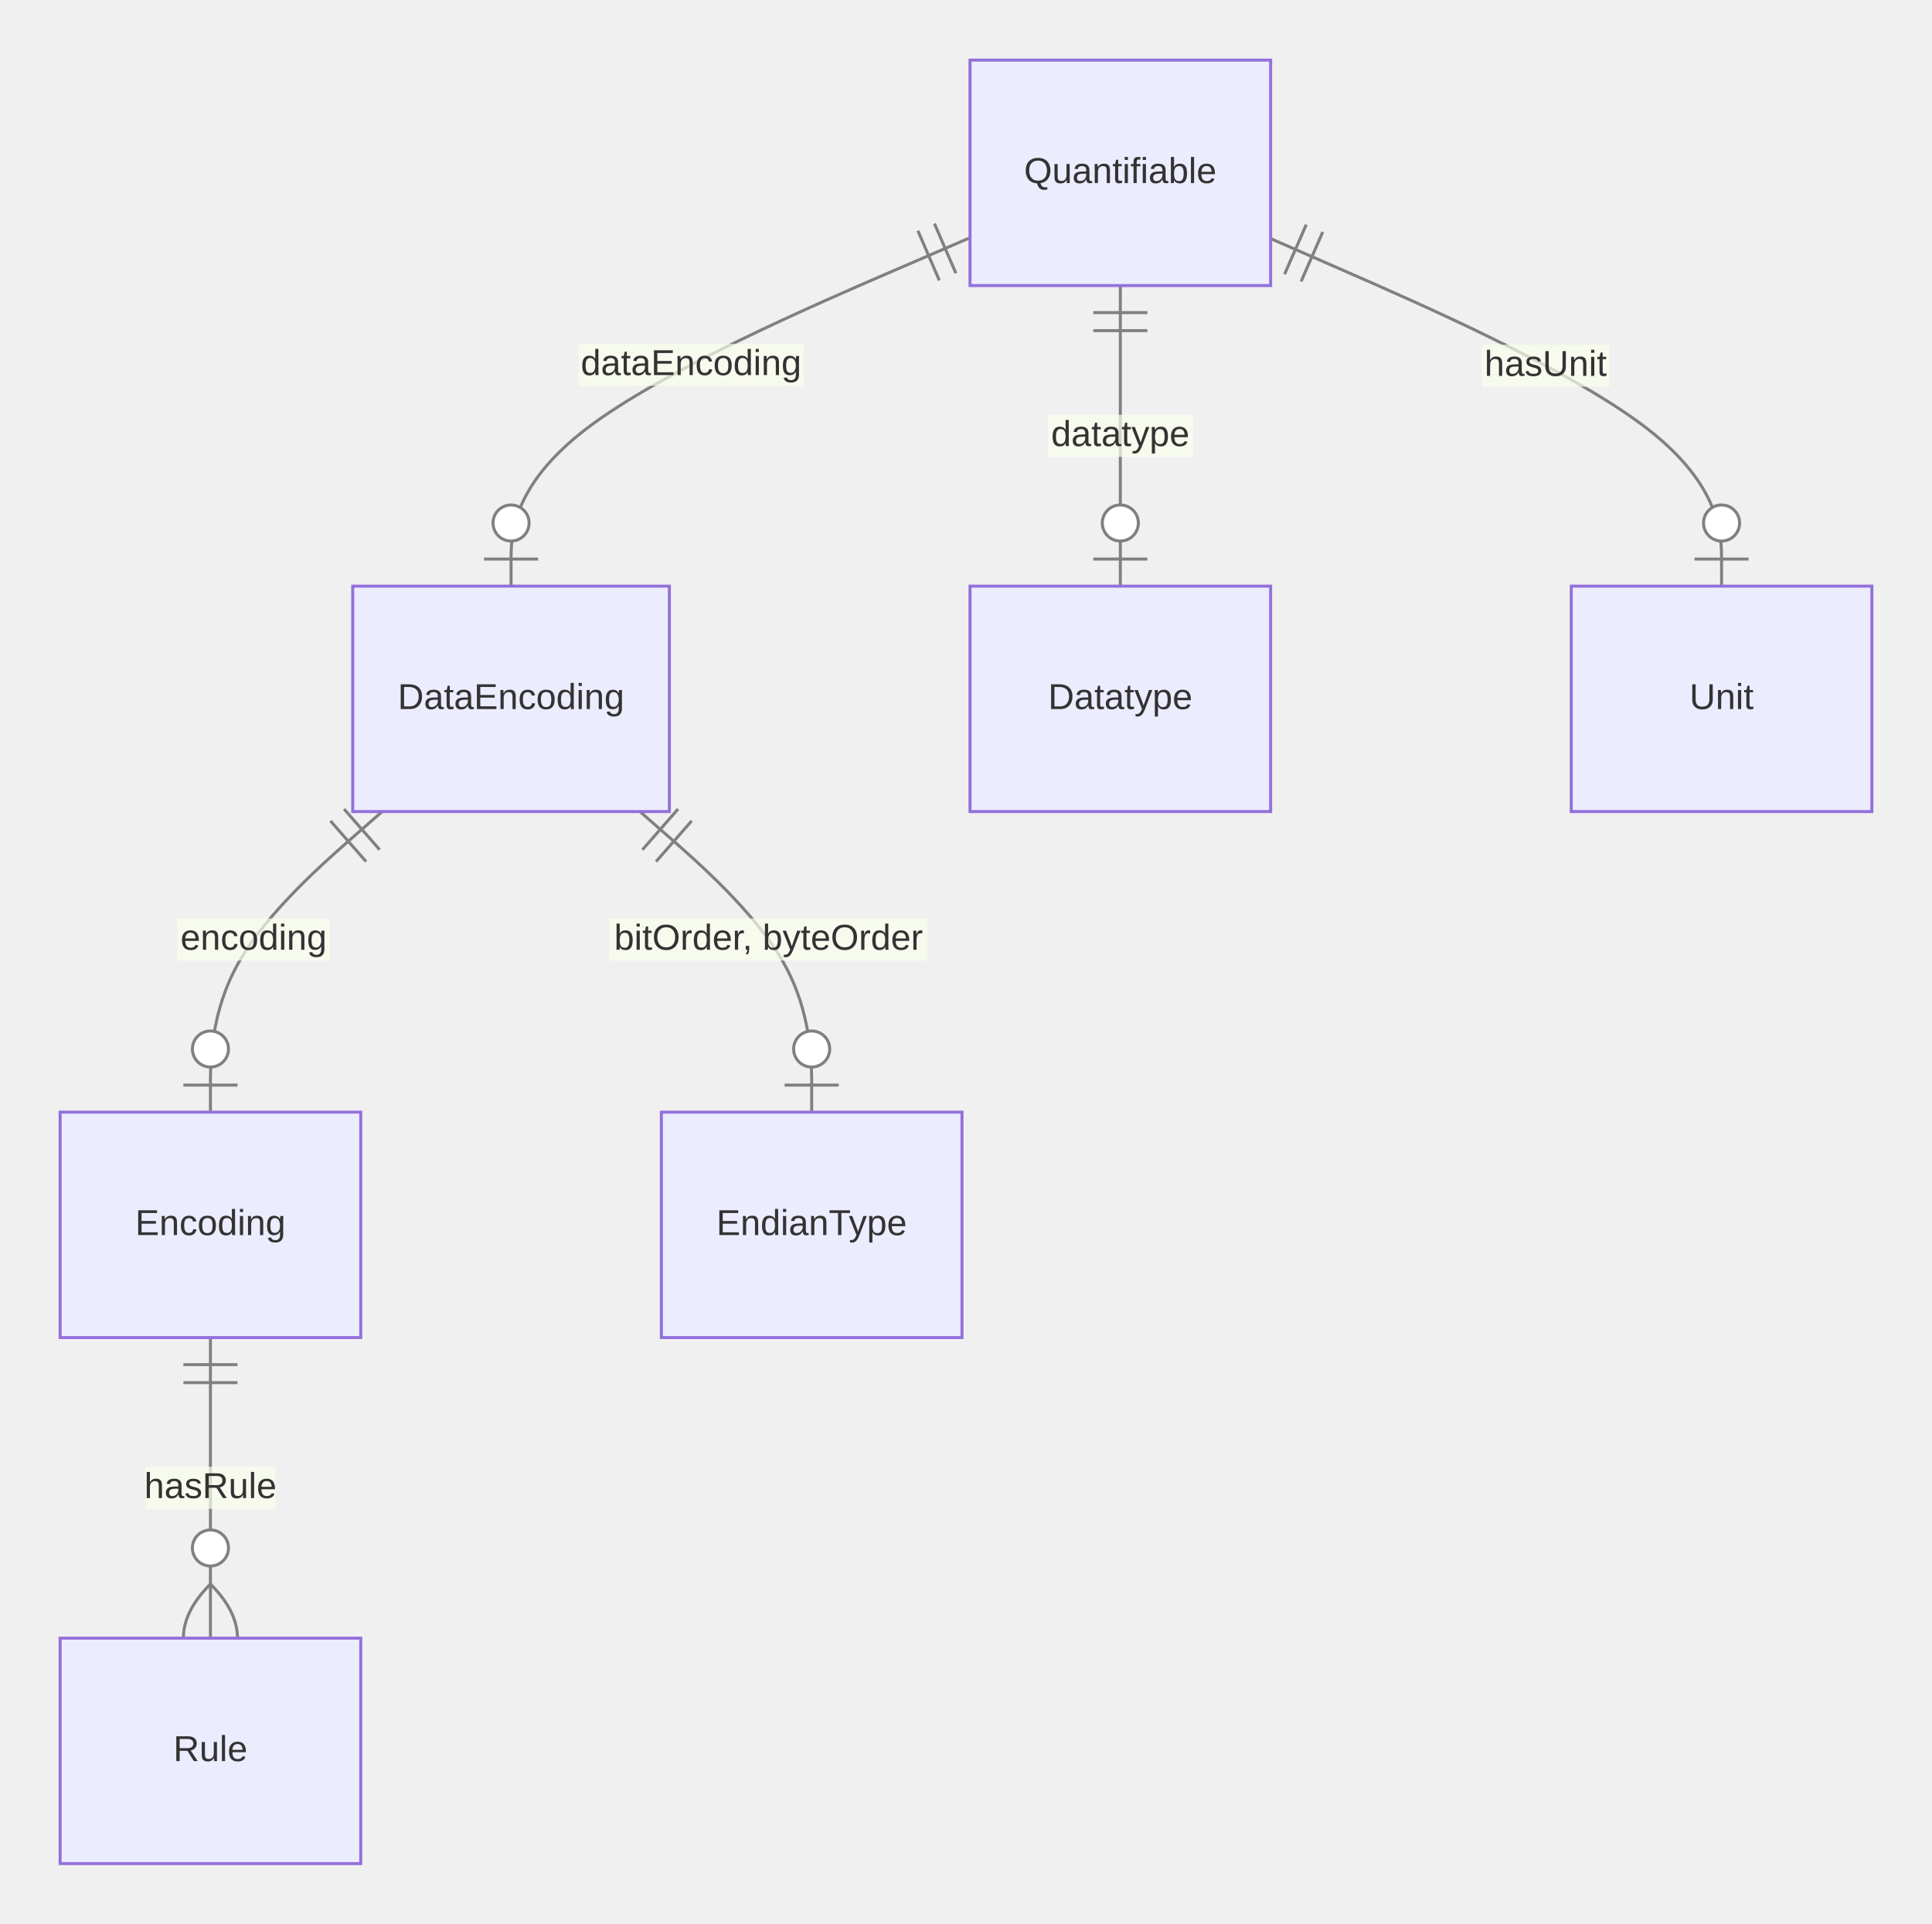
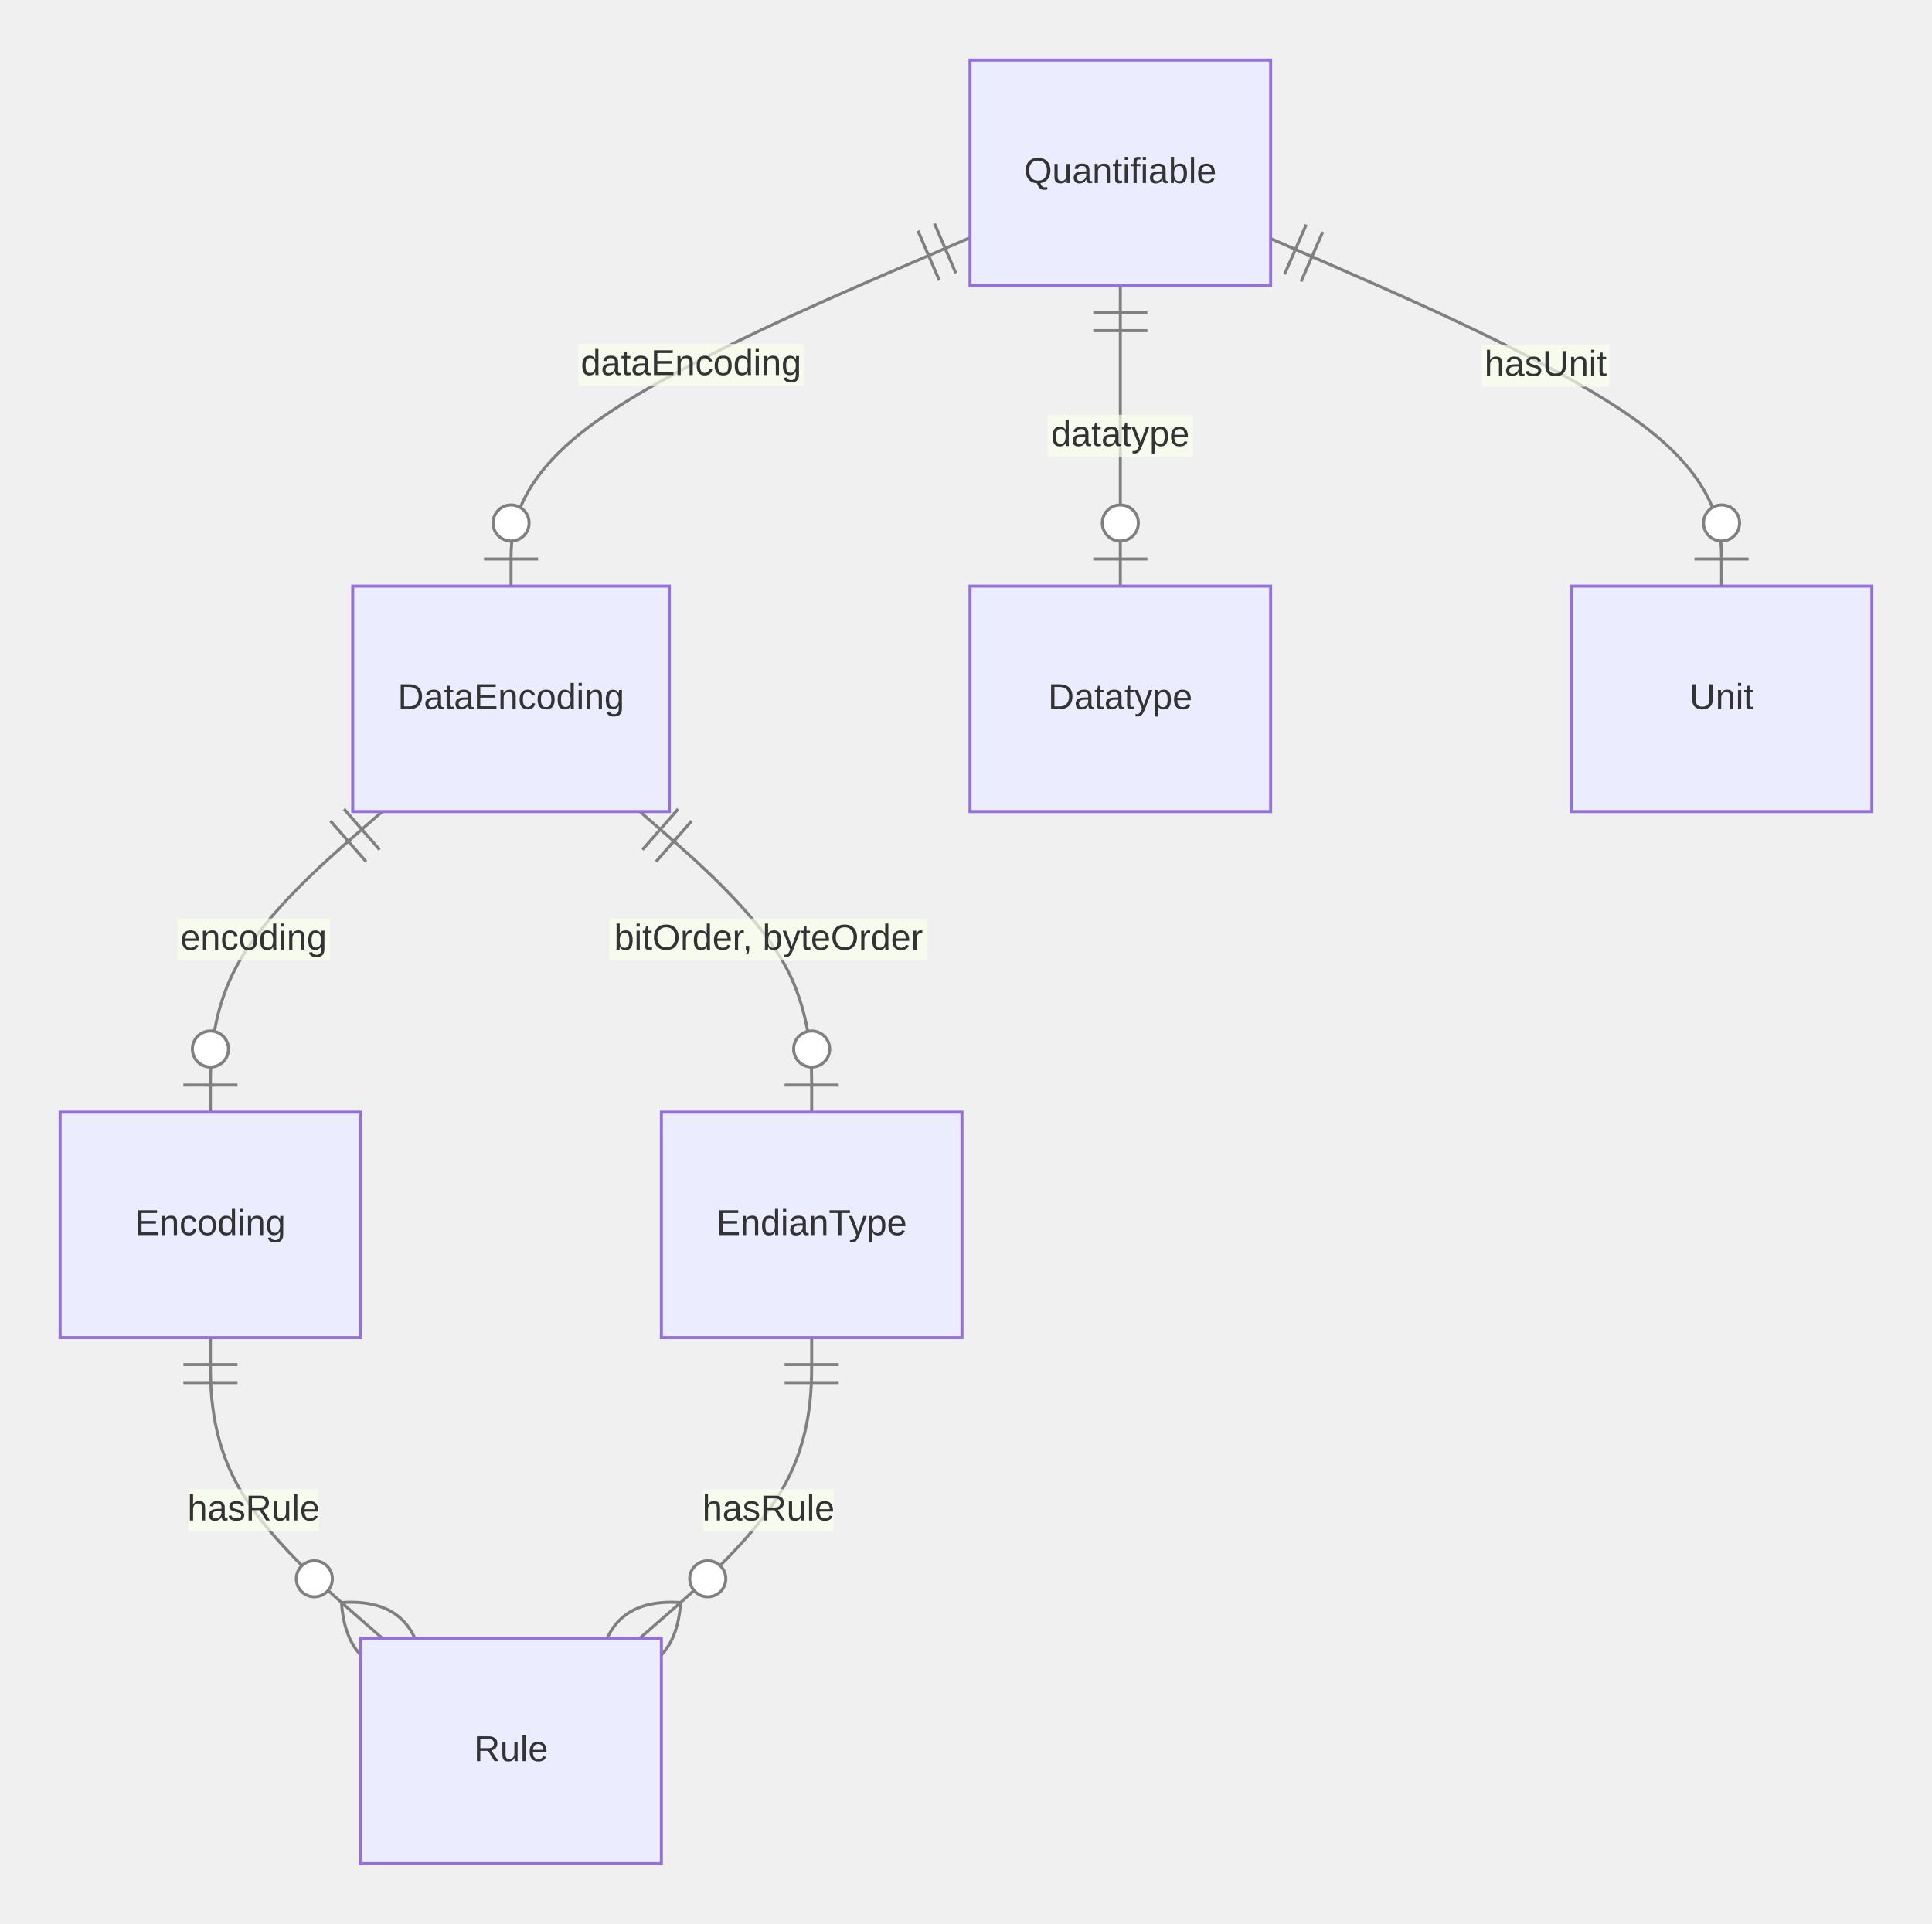
<svg xmlns="http://www.w3.org/2000/svg" aria-roledescription="er" role="graphics-document document" viewBox="0 0 642.67 640" height="640" width="642.67" id="container">
  <style>#container{font-family:"trebuchet ms",verdana,arial,sans-serif;font-size:16px;fill:#333;}#container .error-icon{fill:#552222;}#container .error-text{fill:#552222;stroke:#552222;}#container .edge-thickness-normal{stroke-width:1px;}#container .edge-thickness-thick{stroke-width:3.5px;}#container .edge-pattern-solid{stroke-dasharray:0;}#container .edge-thickness-invisible{stroke-width:0;fill:none;}#container .edge-pattern-dashed{stroke-dasharray:3;}#container .edge-pattern-dotted{stroke-dasharray:2;}#container .marker{fill:#333333;stroke:#333333;}#container .marker.cross{stroke:#333333;}#container svg{font-family:"trebuchet ms",verdana,arial,sans-serif;font-size:16px;}#container p{margin:0;}#container .entityBox{fill:#ECECFF;stroke:#9370DB;}#container .attributeBoxOdd{fill:#ffffff;stroke:#9370DB;}#container .attributeBoxEven{fill:#f2f2f2;stroke:#9370DB;}#container .relationshipLabelBox{fill:hsl(80, 100%, 96.275%);opacity:0.7;background-color:hsl(80, 100%, 96.275%);}#container .relationshipLabelBox rect{opacity:0.5;}#container .relationshipLine{stroke:#333333;}#container .entityTitleText{text-anchor:middle;font-size:18px;fill:#333;}#container #MD_PARENT_START{fill:#f5f5f5!important;stroke:#333333!important;stroke-width:1;}#container #MD_PARENT_END{fill:#f5f5f5!important;stroke:#333333!important;stroke-width:1;}#container :root{--mermaid-font-family:"trebuchet ms",verdana,arial,sans-serif;}</style>
  <g />
  <defs>
    <marker orient="auto" markerHeight="240" markerWidth="190" refY="7" refX="0" id="MD_PARENT_START">
      <path d="M 18,7 L9,13 L1,7 L9,1 Z" />
    </marker>
  </defs>
  <defs>
    <marker orient="auto" markerHeight="28" markerWidth="20" refY="7" refX="19" id="MD_PARENT_END">
      <path d="M 18,7 L9,13 L1,7 L9,1 Z" />
    </marker>
  </defs>
  <defs>
    <marker orient="auto" markerHeight="18" markerWidth="18" refY="9" refX="0" id="ONLY_ONE_START">
      <path d="M9,0 L9,18 M15,0 L15,18" fill="none" stroke="gray" />
    </marker>
  </defs>
  <defs>
    <marker orient="auto" markerHeight="18" markerWidth="18" refY="9" refX="18" id="ONLY_ONE_END">
      <path d="M3,0 L3,18 M9,0 L9,18" fill="none" stroke="gray" />
    </marker>
  </defs>
  <defs>
    <marker orient="auto" markerHeight="18" markerWidth="30" refY="9" refX="0" id="ZERO_OR_ONE_START">
      <circle r="6" cy="9" cx="21" fill="white" stroke="gray" />
      <path d="M9,0 L9,18" fill="none" stroke="gray" />
    </marker>
  </defs>
  <defs>
    <marker orient="auto" markerHeight="18" markerWidth="30" refY="9" refX="30" id="ZERO_OR_ONE_END">
      <circle r="6" cy="9" cx="9" fill="white" stroke="gray" />
      <path d="M21,0 L21,18" fill="none" stroke="gray" />
    </marker>
  </defs>
  <defs>
    <marker orient="auto" markerHeight="36" markerWidth="45" refY="18" refX="18" id="ONE_OR_MORE_START">
      <path d="M0,18 Q 18,0 36,18 Q 18,36 0,18 M42,9 L42,27" fill="none" stroke="gray" />
    </marker>
  </defs>
  <defs>
    <marker orient="auto" markerHeight="36" markerWidth="45" refY="18" refX="27" id="ONE_OR_MORE_END">
      <path d="M3,9 L3,27 M9,18 Q27,0 45,18 Q27,36 9,18" fill="none" stroke="gray" />
    </marker>
  </defs>
  <defs>
    <marker orient="auto" markerHeight="36" markerWidth="57" refY="18" refX="18" id="ZERO_OR_MORE_START">
      <circle r="6" cy="18" cx="48" fill="white" stroke="gray" />
      <path d="M0,18 Q18,0 36,18 Q18,36 0,18" fill="none" stroke="gray" />
    </marker>
  </defs>
  <defs>
    <marker orient="auto" markerHeight="36" markerWidth="57" refY="18" refX="39" id="ZERO_OR_MORE_END">
      <circle r="6" cy="18" cx="9" fill="white" stroke="gray" />
      <path d="M21,18 Q39,0 57,18 Q39,36 21,18" fill="none" stroke="gray" />
    </marker>
  </defs>
  <path style="stroke: gray; fill: none;" marker-start="url(#ONLY_ONE_START)" marker-end="url(#ZERO_OR_ONE_END)" d="M127.143,270L117.619,278.333C108.095,286.667,89.048,303.333,79.524,320C70,336.667,70,353.333,70,361.667L70,370" class="er relationshipLine" />
  <path style="stroke: gray; fill: none;" marker-start="url(#ONLY_ONE_START)" marker-end="url(#ZERO_OR_ONE_END)" d="M212.857,270L222.381,278.333C231.905,286.667,250.952,303.333,260.476,320C270,336.667,270,353.333,270,361.667L270,370" class="er relationshipLine" />
-   <path style="stroke: gray; fill: none;" marker-start="url(#ONLY_ONE_START)" marker-end="url(#ZERO_OR_MORE_END)" d="M70,445L70,453.333C70,461.667,70,478.333,70,495C70,511.667,70,528.333,70,536.667L70,545" class="er relationshipLine" />
+   <path style="stroke: gray; fill: none;" marker-start="url(#ONLY_ONE_START)" marker-end="url(#ZERO_OR_MORE_END)" d="M70,445L70,453.333C70,461.667,70,478.333,79.524,495C89.048,511.667,108.095,528.333,117.619,536.667L127.143,545" class="er relationshipLine" />
+   <path style="stroke: gray; fill: none;" marker-start="url(#ONLY_ONE_START)" marker-end="url(#ZERO_OR_MORE_END)" d="M270,445L270,453.333C270,461.667,270,478.333,260.476,495C250.952,511.667,231.905,528.333,222.381,536.667L212.857,545" class="er relationshipLine" />
  <path style="stroke: gray; fill: none;" marker-start="url(#ONLY_ONE_START)" marker-end="url(#ZERO_OR_ONE_END)" d="M322.67,79.087L297.225,90.072C271.78,101.058,220.89,123.029,195.445,142.348C170,161.667,170,178.333,170,186.667L170,195" class="er relationshipLine" />
  <path style="stroke: gray; fill: none;" marker-start="url(#ONLY_ONE_START)" marker-end="url(#ZERO_OR_ONE_END)" d="M372.67,95L372.67,103.333C372.67,111.667,372.67,128.333,372.67,145C372.67,161.667,372.67,178.333,372.67,186.667L372.67,195" class="er relationshipLine" />
  <path style="stroke: gray; fill: none;" marker-start="url(#ONLY_ONE_START)" marker-end="url(#ZERO_OR_ONE_END)" d="M422.67,79.375L447.67,90.313C472.67,101.25,522.67,123.125,547.67,142.396C572.67,161.667,572.67,178.333,572.67,186.667L572.67,195" class="er relationshipLine" />
  <g transform="translate(117.3298,195 )" id="entity-DataEncoding-e949680e-a6e4-55c9-9325-aa69226f3e53">
    <rect height="75" width="105.34" y="0" x="0" class="er entityBox" />
    <text style="dominant-baseline: middle; text-anchor: middle; font-size: 12px;" transform="translate(52.67024,37.5)" y="0" x="0" id="text-entity-DataEncoding-e949680e-a6e4-55c9-9325-aa69226f3e53" class="er entityLabel">DataEncoding</text>
  </g>
  <g transform="translate(20,370 )" id="entity-Encoding-1bd3f2aa-2a9a-589f-8d8d-495ffc6a00da">
    <rect height="75" width="100" y="0" x="0" class="er entityBox" />
    <text style="dominant-baseline: middle; text-anchor: middle; font-size: 12px;" transform="translate(50,37.5)" y="0" x="0" id="text-entity-Encoding-1bd3f2aa-2a9a-589f-8d8d-495ffc6a00da" class="er entityLabel">Encoding</text>
  </g>
  <g transform="translate(220,370 )" id="entity-EndianType-d95ef20a-f1b7-5562-baf4-d38ffa1e0153">
    <rect height="75" width="100" y="0" x="0" class="er entityBox" />
    <text style="dominant-baseline: middle; text-anchor: middle; font-size: 12px;" transform="translate(50,37.5)" y="0" x="0" id="text-entity-EndianType-d95ef20a-f1b7-5562-baf4-d38ffa1e0153" class="er entityLabel">EndianType</text>
  </g>
  <g transform="translate(322.6702,20 )" id="entity-Quantifiable-82d4468d-7a40-5b3c-81f8-69036607af45">
    <rect height="75" width="100" y="0" x="0" class="er entityBox" />
    <text style="dominant-baseline: middle; text-anchor: middle; font-size: 12px;" transform="translate(50,37.5)" y="0" x="0" id="text-entity-Quantifiable-82d4468d-7a40-5b3c-81f8-69036607af45" class="er entityLabel">Quantifiable</text>
  </g>
-   <g transform="translate(20,545 )" id="entity-Rule-886caf8e-59ff-5db3-a492-27242971196f">
+   <g transform="translate(120,545 )" id="entity-Rule-886caf8e-59ff-5db3-a492-27242971196f">
    <rect height="75" width="100" y="0" x="0" class="er entityBox" />
    <text style="dominant-baseline: middle; text-anchor: middle; font-size: 12px;" transform="translate(50,37.5)" y="0" x="0" id="text-entity-Rule-886caf8e-59ff-5db3-a492-27242971196f" class="er entityLabel">Rule</text>
  </g>
  <g transform="translate(322.6702,195 )" id="entity-Datatype-eedb5402-d0cc-52bf-9fb8-7b914f648cbe">
    <rect height="75" width="100" y="0" x="0" class="er entityBox" />
    <text style="dominant-baseline: middle; text-anchor: middle; font-size: 12px;" transform="translate(50,37.5)" y="0" x="0" id="text-entity-Datatype-eedb5402-d0cc-52bf-9fb8-7b914f648cbe" class="er entityLabel">Datatype</text>
  </g>
  <g transform="translate(522.6702,195 )" id="entity-Unit-c57ac1ea-0a24-509a-a80e-23f8c03ca739">
    <rect height="75" width="100" y="0" x="0" class="er entityBox" />
    <text style="dominant-baseline: middle; text-anchor: middle; font-size: 12px;" transform="translate(50,37.5)" y="0" x="0" id="text-entity-Unit-c57ac1ea-0a24-509a-a80e-23f8c03ca739" class="er entityLabel">Unit</text>
  </g>
  <rect height="14" width="50.668" y="305.565" x="59.028" class="er relationshipLabelBox" />
  <text style="text-anchor: middle; dominant-baseline: middle; font-size: 12px;" y="312.565" x="84.362" id="rel1" class="er relationshipLabel">encoding</text>
  <rect height="14" width="105.837" y="305.565" x="202.72" class="er relationshipLabelBox" />
  <text style="text-anchor: middle; dominant-baseline: middle; font-size: 12px;" y="312.565" x="255.638" id="rel2" class="er relationshipLabel">bitOrder, byteOrder</text>
-   <rect height="14" width="43.297" y="488" x="48.352" class="er relationshipLabelBox" />
-   <text style="text-anchor: middle; dominant-baseline: middle; font-size: 12px;" y="495" x="70" id="rel3" class="er relationshipLabel">hasRule</text>
+   <rect height="14" width="43.297" y="495.435" x="62.714" class="er relationshipLabelBox" />
+   <text style="text-anchor: middle; dominant-baseline: middle; font-size: 12px;" y="502.435" x="84.362" id="rel3" class="er relationshipLabel">hasRule</text>
+   <rect height="14" width="43.297" y="495.435" x="233.99" class="er relationshipLabelBox" />
+   <text style="text-anchor: middle; dominant-baseline: middle; font-size: 12px;" y="502.435" x="255.638" id="rel4" class="er relationshipLabel">hasRule</text>
  <rect height="14" width="74.908" y="114.381" x="192.433" class="er relationshipLabelBox" />
-   <text style="text-anchor: middle; dominant-baseline: middle; font-size: 12px;" y="121.381" x="229.888" id="rel4" class="er relationshipLabel">dataEncoding</text>
+   <text style="text-anchor: middle; dominant-baseline: middle; font-size: 12px;" y="121.381" x="229.888" id="rel5" class="er relationshipLabel">dataEncoding</text>
  <rect height="14" width="48.328" y="138" x="348.506" class="er relationshipLabelBox" />
-   <text style="text-anchor: middle; dominant-baseline: middle; font-size: 12px;" y="145" x="372.67" id="rel5" class="er relationshipLabel">datatype</text>
+   <text style="text-anchor: middle; dominant-baseline: middle; font-size: 12px;" y="145" x="372.67" id="rel6" class="er relationshipLabel">datatype</text>
  <rect height="14" width="42.404" y="114.658" x="492.933" class="er relationshipLabelBox" />
-   <text style="text-anchor: middle; dominant-baseline: middle; font-size: 12px;" y="121.658" x="514.135" id="rel6" class="er relationshipLabel">hasUnit</text>
+   <text style="text-anchor: middle; dominant-baseline: middle; font-size: 12px;" y="121.658" x="514.135" id="rel7" class="er relationshipLabel">hasUnit</text>
</svg>
